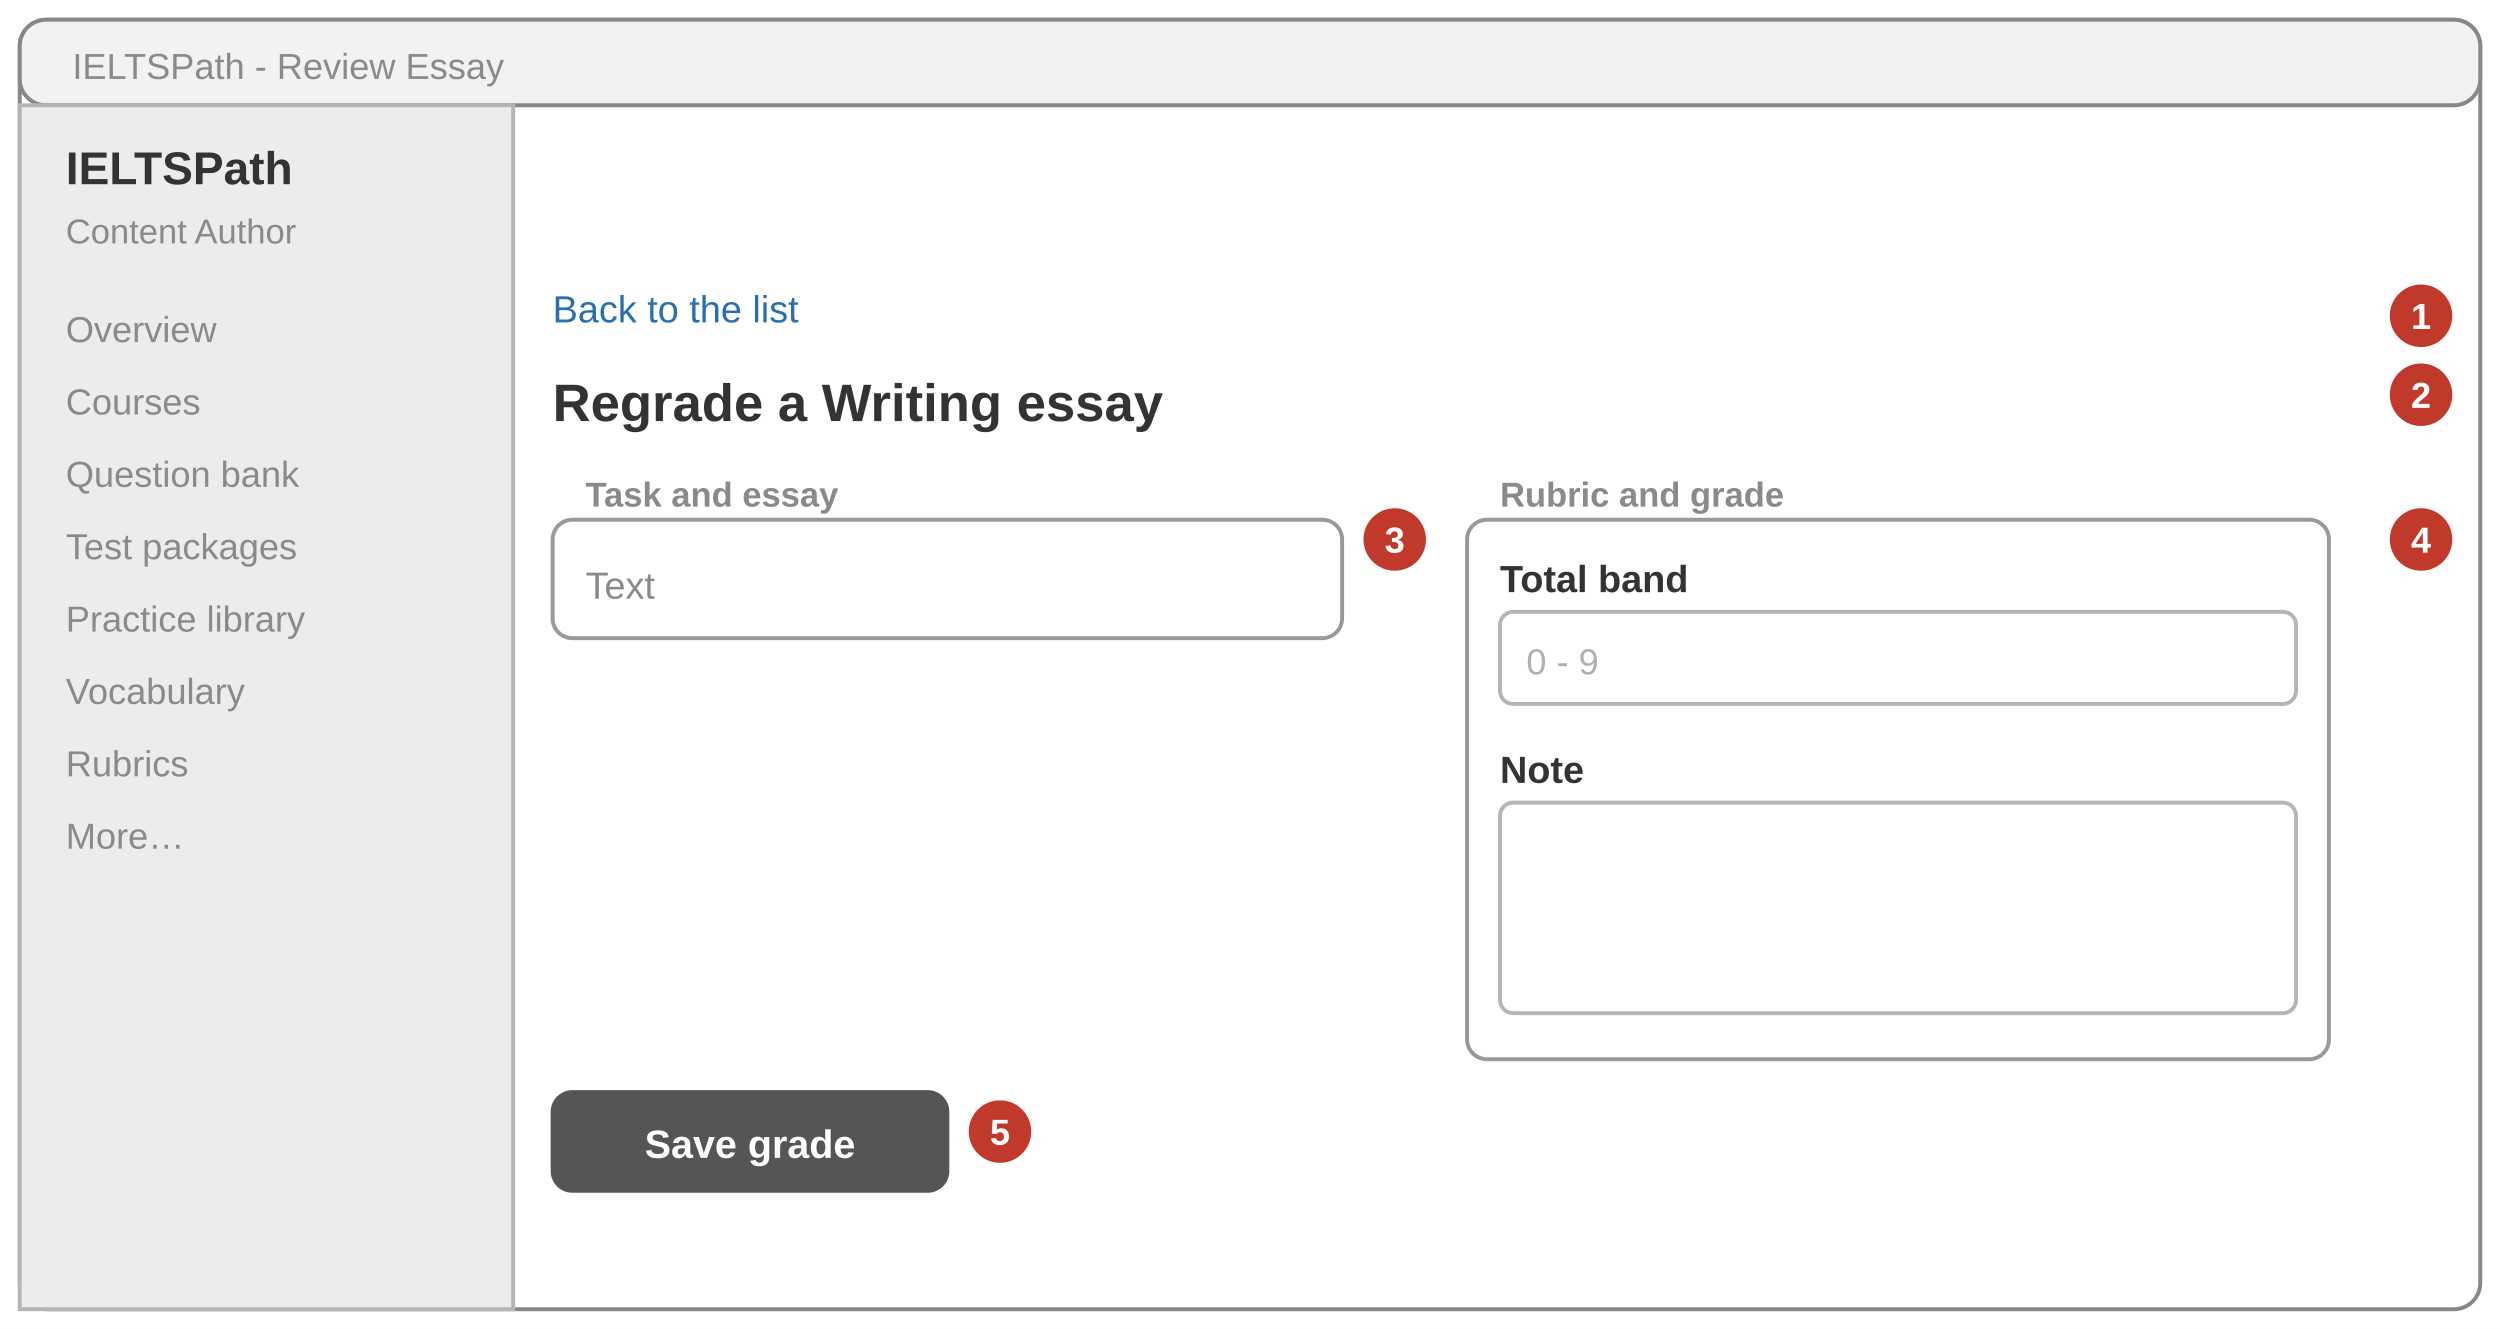
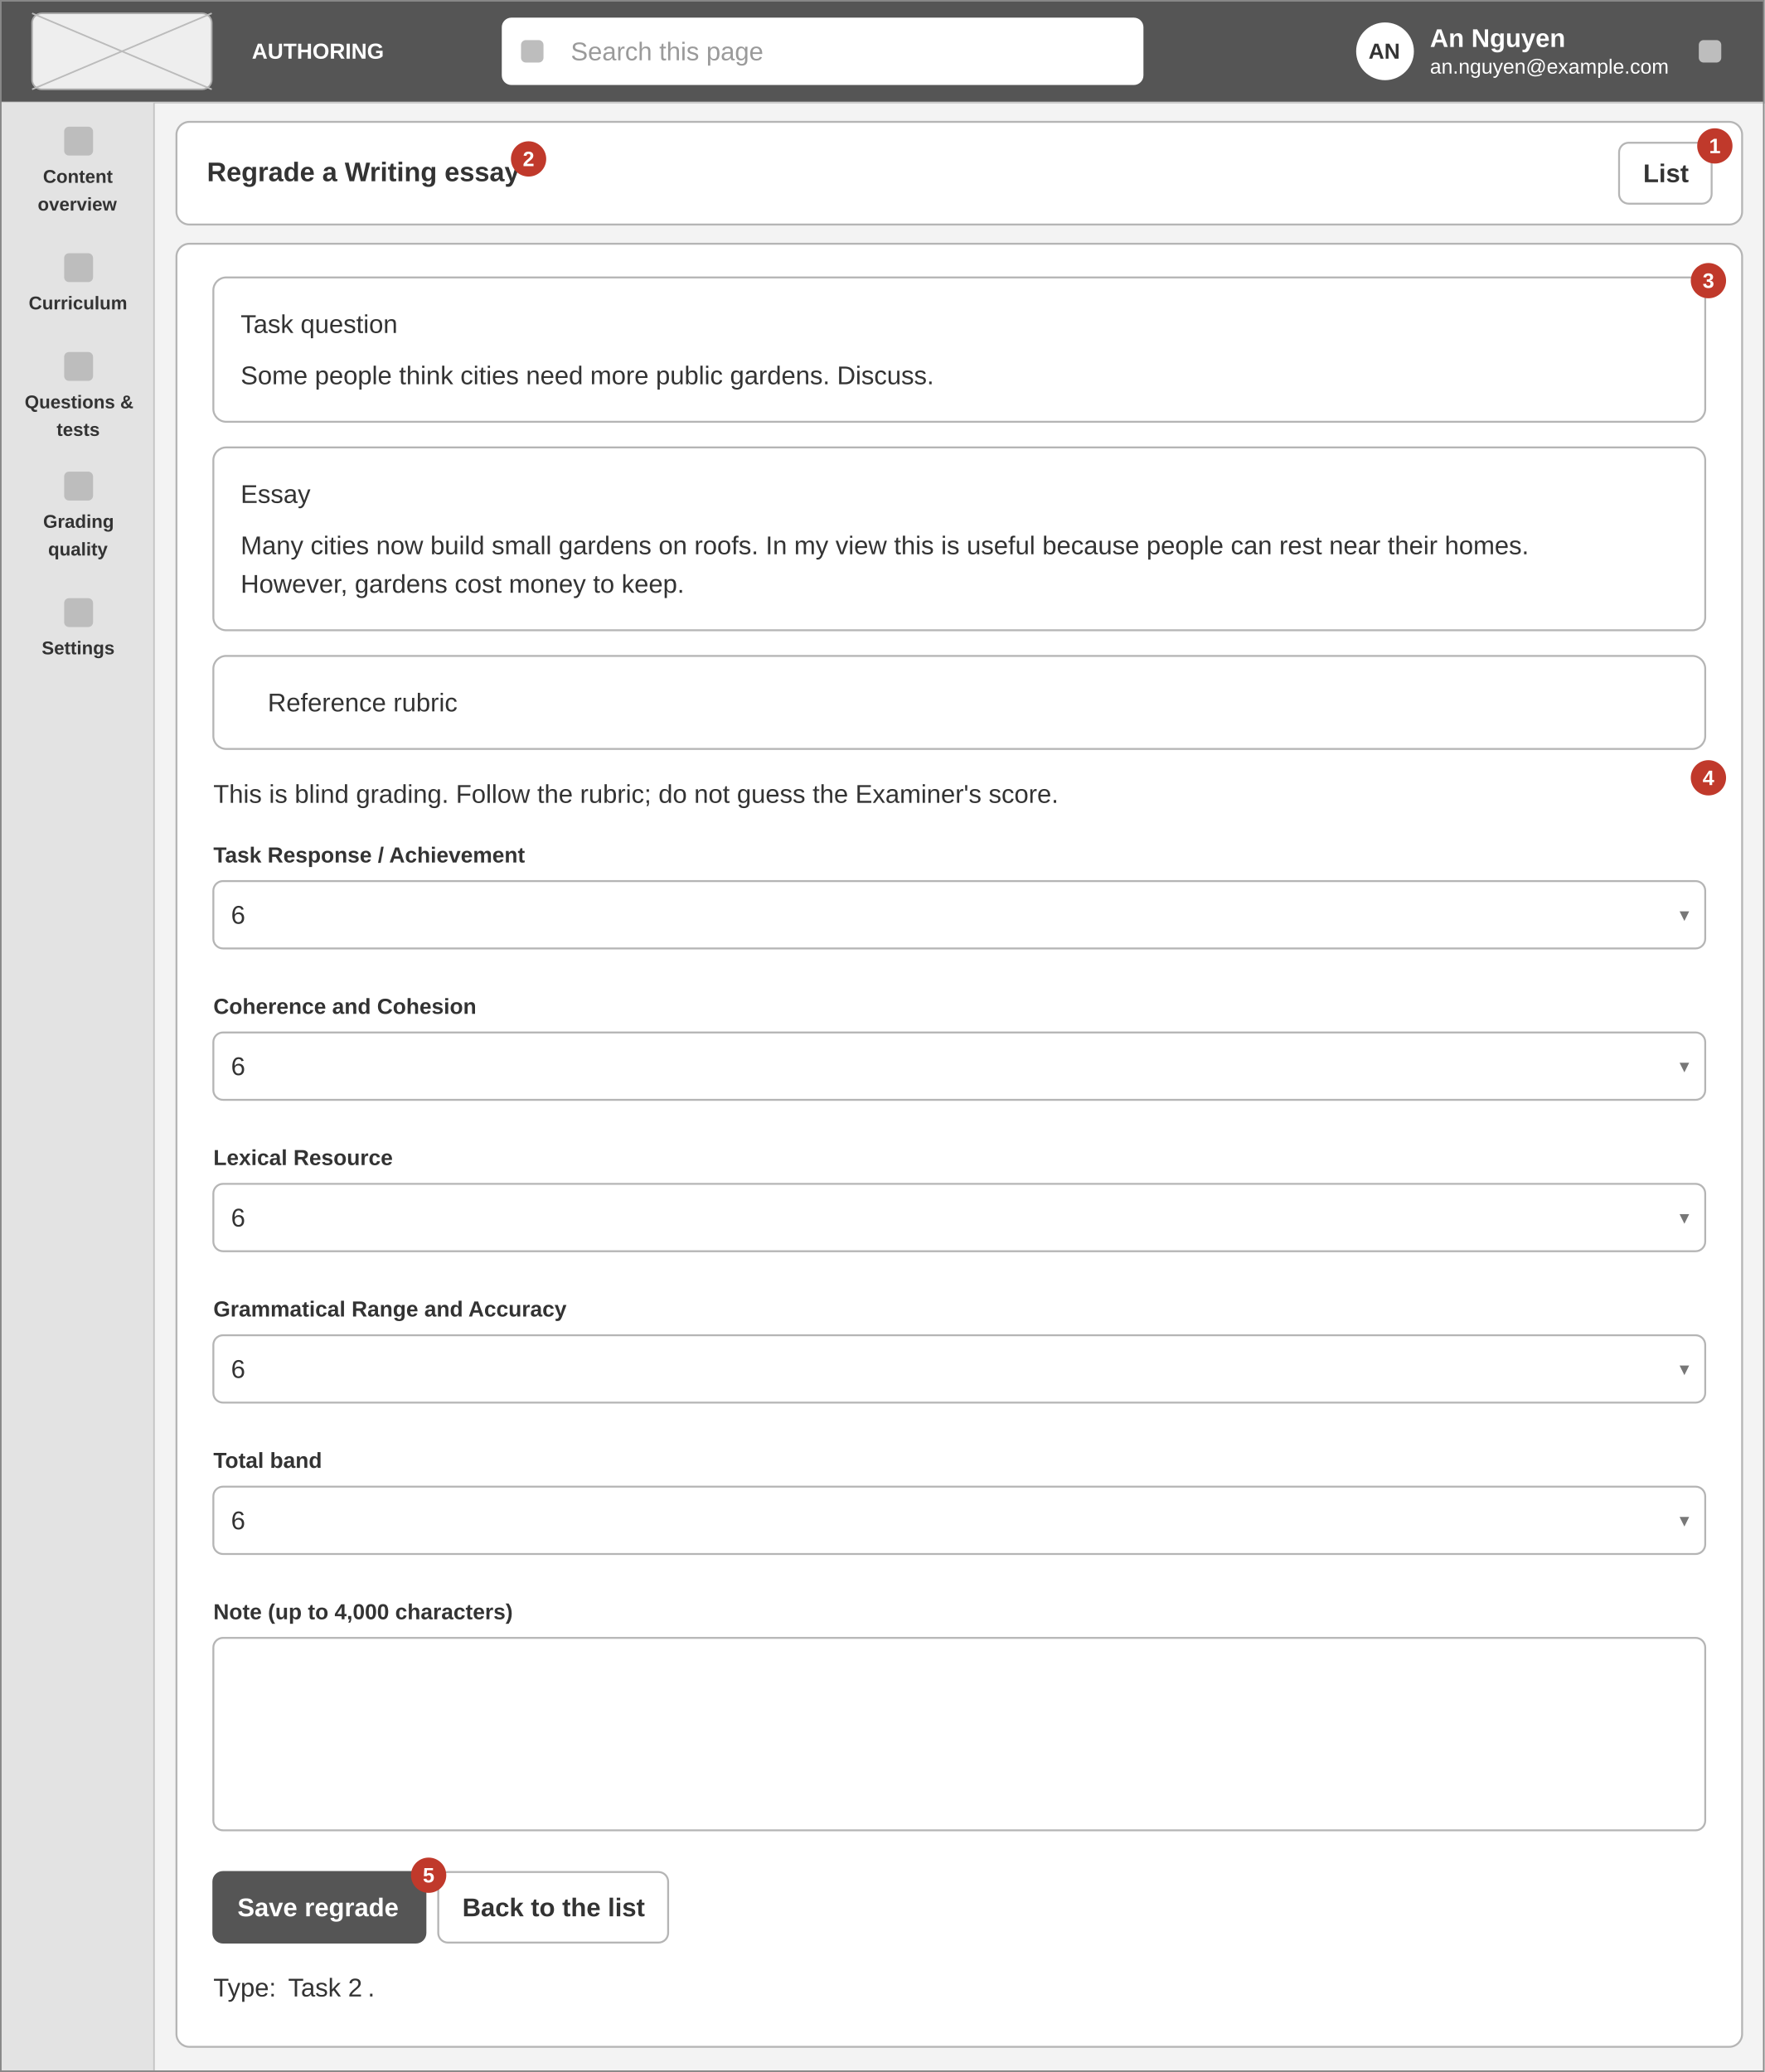
- <svg xmlns="http://www.w3.org/2000/svg" width="760" height="404" viewBox="0 0 760 404">
-   <rect width="760" height="404" fill="#ffffff" />
-   <rect x="6.0" y="6.0" width="748.0" height="392.0" rx="8" fill="#ffffff" stroke="#888888" stroke-width="1.2" />
-   <rect x="6.0" y="6.0" width="748.0" height="26.0" rx="8" fill="#f2f2f2" stroke="#888888" stroke-width="1.2" />
-   <text x="22.0" y="24.0" font-family="Segoe UI, Arial, sans-serif" font-size="11" font-weight="400" fill="#8a8a8a" text-anchor="start">IELTSPath  -  Review Essay</text>
-   <rect x="6.0" y="32.0" width="150.0" height="366.0" rx="0" fill="#ececec" stroke="#b5b5b5" stroke-width="1.2" />
-   <text x="20.0" y="56.0" font-family="Segoe UI, Arial, sans-serif" font-size="14" font-weight="700" fill="#333333" text-anchor="start">IELTSPath</text>
-   <text x="20.0" y="74.0" font-family="Segoe UI, Arial, sans-serif" font-size="10.5" font-weight="400" fill="#8a8a8a" text-anchor="start">Content Author</text>
-   <text x="20.0" y="104.0" font-family="Segoe UI, Arial, sans-serif" font-size="11" font-weight="400" fill="#8a8a8a" text-anchor="start">Overview</text>
-   <text x="20.0" y="126.0" font-family="Segoe UI, Arial, sans-serif" font-size="11" font-weight="400" fill="#8a8a8a" text-anchor="start">Courses</text>
-   <text x="20.0" y="148.0" font-family="Segoe UI, Arial, sans-serif" font-size="11" font-weight="400" fill="#8a8a8a" text-anchor="start">Question bank</text>
-   <text x="20.0" y="170.0" font-family="Segoe UI, Arial, sans-serif" font-size="11" font-weight="400" fill="#8a8a8a" text-anchor="start">Test packages</text>
-   <text x="20.0" y="192.0" font-family="Segoe UI, Arial, sans-serif" font-size="11" font-weight="400" fill="#8a8a8a" text-anchor="start">Practice library</text>
-   <text x="20.0" y="214.0" font-family="Segoe UI, Arial, sans-serif" font-size="11" font-weight="400" fill="#8a8a8a" text-anchor="start">Vocabulary</text>
-   <text x="20.0" y="236.0" font-family="Segoe UI, Arial, sans-serif" font-size="11" font-weight="400" fill="#8a8a8a" text-anchor="start">Rubrics</text>
-   <text x="20.0" y="258.0" font-family="Segoe UI, Arial, sans-serif" font-size="11" font-weight="400" fill="#8a8a8a" text-anchor="start">More…</text>
-   <text x="168.0" y="98.0" font-family="Segoe UI, Arial, sans-serif" font-size="11.5" font-weight="400" fill="#2a6fb0" text-anchor="start">Back to the list</text>
-   <circle cx="736.0" cy="96.0" r="9.5" fill="#c0392b" />
-   <text x="736.0" y="100.0" font-family="Segoe UI, Arial, sans-serif" font-size="11" font-weight="700" fill="#ffffff" text-anchor="middle">1</text>
-   <text x="168.0" y="128.0" font-family="Segoe UI, Arial, sans-serif" font-size="16" font-weight="700" fill="#333333" text-anchor="start">Regrade a Writing essay</text>
-   <circle cx="736.0" cy="120.0" r="9.5" fill="#c0392b" />
-   <text x="736.0" y="124.0" font-family="Segoe UI, Arial, sans-serif" font-size="11" font-weight="700" fill="#ffffff" text-anchor="middle">2</text>
-   <circle cx="424.0" cy="164.0" r="9.5" fill="#c0392b" />
-   <text x="424.0" y="168.0" font-family="Segoe UI, Arial, sans-serif" font-size="11" font-weight="700" fill="#ffffff" text-anchor="middle">3</text>
-   <text x="178.0" y="182.0" font-family="Segoe UI, Arial, sans-serif" font-size="11.5" font-weight="400" fill="#8a8a8a" text-anchor="start">Text</text>
-   <rect x="168.0" y="158.0" width="240.0" height="36.0" rx="6" fill="none" stroke="#999999" stroke-width="1.2" />
-   <text x="178.0" y="154.0" font-family="Segoe UI, Arial, sans-serif" font-size="10.5" font-weight="700" fill="#8a8a8a" text-anchor="start">Task and essay</text>
-   <circle cx="736.0" cy="164.0" r="9.5" fill="#c0392b" />
-   <text x="736.0" y="168.0" font-family="Segoe UI, Arial, sans-serif" font-size="11" font-weight="700" fill="#ffffff" text-anchor="middle">4</text>
-   <text x="456.0" y="180.0" font-family="Segoe UI, Arial, sans-serif" font-size="11.5" font-weight="600" fill="#333333" text-anchor="start">Total band</text>
-   <rect x="456.0" y="186.0" width="242.0" height="28.0" rx="4" fill="#ffffff" stroke="#b5b5b5" stroke-width="1.2" />
-   <text x="464.0" y="205.0" font-family="Segoe UI, Arial, sans-serif" font-size="11" font-weight="400" fill="#b0b0b0" text-anchor="start">0 - 9</text>
-   <text x="456.0" y="238.0" font-family="Segoe UI, Arial, sans-serif" font-size="11.5" font-weight="600" fill="#333333" text-anchor="start">Note</text>
-   <rect x="456.0" y="244.0" width="242.0" height="64.0" rx="4" fill="#ffffff" stroke="#b5b5b5" stroke-width="1.2" />
-   <text x="464.0" y="263.0" font-family="Segoe UI, Arial, sans-serif" font-size="11" font-weight="400" fill="#b0b0b0" text-anchor="start" />
-   <rect x="446.0" y="158.0" width="262.0" height="164.0" rx="6" fill="none" stroke="#999999" stroke-width="1.2" />
-   <text x="456.0" y="154.0" font-family="Segoe UI, Arial, sans-serif" font-size="10.5" font-weight="700" fill="#8a8a8a" text-anchor="start">Rubric and grade</text>
-   <rect x="168.0" y="332.0" width="120.0" height="30.0" rx="6" fill="#555555" stroke="#555555" stroke-width="1.2" />
-   <text x="228.0" y="352.0" font-family="Segoe UI, Arial, sans-serif" font-size="12" font-weight="700" fill="#ffffff" text-anchor="middle">Save grade</text>
-   <circle cx="304.0" cy="344.0" r="9.5" fill="#c0392b" />
-   <text x="304.0" y="348.0" font-family="Segoe UI, Arial, sans-serif" font-size="11" font-weight="700" fill="#ffffff" text-anchor="middle">5</text>
+ <svg xmlns="http://www.w3.org/2000/svg" width="1100" height="1292" viewBox="0 0 1100 1292">
+   <rect width="1100" height="1292" fill="#ffffff" />
+   <rect x="0.0" y="0.0" width="1100.0" height="1292.0" rx="0.0" fill="#ffffff" stroke="none" stroke-width="1.2" />
+   <rect x="0.0" y="0.0" width="1100.0" height="1292.0" rx="0.0" fill="#f3f3f3" stroke="none" stroke-width="1.2" />
+   <rect x="0.0" y="0.0" width="1100.0" height="64.0" rx="0.0" fill="#555555" stroke="#cccccc" stroke-width="1.2" />
+   <rect x="20.0" y="8.3" width="112.0" height="47.4" rx="6" fill="#eeeeee" stroke="#aaaaaa" />
+   <path d="M20.0 8.3L132.0 55.7M132.0 8.3L20.0 55.7" stroke="#bbbbbb" fill="none" />
+   <text x="157.0" y="36.6" font-family="Segoe UI, Arial, sans-serif" font-size="13.6" font-weight="700" fill="#ffffff" text-anchor="start" textLength="86.6" lengthAdjust="spacingAndGlyphs">AUTHORING</text>
+   <rect x="312.8" y="11.0" width="400.0" height="42.0" rx="6.0" fill="#ffffff" stroke="none" stroke-width="1.2" />
+   <rect x="324.8" y="25.0" width="14.0" height="14.0" rx="3" fill="#bdbdbd" />
+   <text x="355.8" y="37.6" font-family="Segoe UI, Arial, sans-serif" font-size="16" font-weight="400" fill="#9a9a9a" text-anchor="start">Search this page</text>
+   <rect x="845.4" y="14.0" width="36.0" height="36.0" rx="18.0" fill="#ffffff" stroke="none" stroke-width="1.2" />
+   <text x="853.1" y="36.6" font-family="Segoe UI, Arial, sans-serif" font-size="13.6" font-weight="700" fill="#333333" text-anchor="start">AN</text>
+   <text x="891.4" y="29.3" font-family="Segoe UI, Arial, sans-serif" font-size="16" font-weight="700" fill="#ffffff" text-anchor="start" textLength="86.8" lengthAdjust="spacingAndGlyphs">An Nguyen</text>
+   <text x="891.4" y="45.9" font-family="Segoe UI, Arial, sans-serif" font-size="12.8" font-weight="400" fill="#ffffff" text-anchor="start" textLength="156.6" lengthAdjust="spacingAndGlyphs">an.nguyen@example.com</text>
+   <rect x="1059.0" y="25.0" width="14.0" height="14.0" rx="3" fill="#bdbdbd" />
+   <rect x="0.0" y="64.0" width="96.0" height="1228.0" rx="0.0" fill="#e3e3e3" stroke="none" stroke-width="1.2" />
+   <line x1="96.0" y1="64.0" x2="96.0" y2="1292.0" stroke="#c4c4c4" />
+   <rect x="40.0" y="79.0" width="18.0" height="18.0" rx="3" fill="#bdbdbd" />
+   <text x="26.8" y="114.0" font-family="Segoe UI, Arial, sans-serif" font-size="11.52" font-weight="700" fill="#333333" text-anchor="start" textLength="44.4" lengthAdjust="spacingAndGlyphs">Content</text>
+   <text x="23.5" y="131.3" font-family="Segoe UI, Arial, sans-serif" font-size="11.52" font-weight="700" fill="#333333" text-anchor="start" textLength="51.0" lengthAdjust="spacingAndGlyphs">overview</text>
+   <rect x="40.0" y="157.9" width="18.0" height="18.0" rx="3" fill="#bdbdbd" />
+   <text x="17.9" y="192.9" font-family="Segoe UI, Arial, sans-serif" font-size="11.52" font-weight="700" fill="#333333" text-anchor="start" textLength="62.1" lengthAdjust="spacingAndGlyphs">Curriculum</text>
+   <rect x="40.0" y="219.5" width="18.0" height="18.0" rx="3" fill="#bdbdbd" />
+   <text x="15.4" y="254.6" font-family="Segoe UI, Arial, sans-serif" font-size="11.52" font-weight="700" fill="#333333" text-anchor="start" textLength="67.1" lengthAdjust="spacingAndGlyphs">Questions &amp;</text>
+   <text x="35.3" y="271.8" font-family="Segoe UI, Arial, sans-serif" font-size="11.52" font-weight="700" fill="#333333" text-anchor="start" textLength="27.4" lengthAdjust="spacingAndGlyphs">tests</text>
+   <rect x="40.0" y="294.1" width="18.0" height="18.0" rx="3" fill="#bdbdbd" />
+   <text x="26.9" y="329.1" font-family="Segoe UI, Arial, sans-serif" font-size="11.52" font-weight="700" fill="#333333" text-anchor="start" textLength="44.2" lengthAdjust="spacingAndGlyphs">Grading</text>
+   <text x="30.0" y="346.4" font-family="Segoe UI, Arial, sans-serif" font-size="11.52" font-weight="700" fill="#333333" text-anchor="start" textLength="38.0" lengthAdjust="spacingAndGlyphs">quality</text>
+   <rect x="40.0" y="373.0" width="18.0" height="18.0" rx="3" fill="#bdbdbd" />
+   <text x="26.0" y="408.0" font-family="Segoe UI, Arial, sans-serif" font-size="11.52" font-weight="700" fill="#333333" text-anchor="start" textLength="46.0" lengthAdjust="spacingAndGlyphs">Settings</text>
+   <rect x="110.0" y="76.0" width="976.0" height="64.0" rx="8.0" fill="#ffffff" stroke="#b5b5b5" stroke-width="1.2" />
+   <text x="129.0" y="113.0" font-family="Segoe UI, Arial, sans-serif" font-size="16.8" font-weight="700" fill="#333333" text-anchor="start" textLength="198.5" lengthAdjust="spacingAndGlyphs">Regrade a Writing essay</text>
+   <rect x="1009.3" y="89.0" width="57.7" height="38.0" rx="6.0" fill="#ffffff" stroke="#b5b5b5" stroke-width="1.2" />
+   <text x="1024.3" y="113.6" font-family="Segoe UI, Arial, sans-serif" font-size="16" font-weight="700" fill="#333333" text-anchor="start" textLength="27.7" lengthAdjust="spacingAndGlyphs">List</text>
+   <rect x="110.0" y="152.0" width="976.0" height="1124.3" rx="8.0" fill="#ffffff" stroke="#b5b5b5" stroke-width="1.2" />
+   <rect x="133.0" y="173.0" width="930.0" height="90.0" rx="8.0" fill="#ffffff" stroke="#b5b5b5" stroke-width="1.2" />
+   <text x="150.0" y="207.6" font-family="Segoe UI, Arial, sans-serif" font-size="16" font-weight="400" fill="#333333" text-anchor="start" textLength="105.1" lengthAdjust="spacingAndGlyphs">Task question</text>
+   <text x="150.0" y="239.6" font-family="Segoe UI, Arial, sans-serif" font-size="16" font-weight="400" fill="#333333" text-anchor="start" textLength="460.3" lengthAdjust="spacingAndGlyphs">Some people think cities need more public gardens. Discuss.</text>
+   <rect x="133.0" y="279.0" width="930.0" height="114.0" rx="8.0" fill="#ffffff" stroke="#b5b5b5" stroke-width="1.2" />
+   <text x="150.0" y="313.6" font-family="Segoe UI, Arial, sans-serif" font-size="16" font-weight="400" fill="#333333" text-anchor="start" textLength="44.3" lengthAdjust="spacingAndGlyphs">Essay</text>
+   <text x="150.0" y="345.6" font-family="Segoe UI, Arial, sans-serif" font-size="16" font-weight="400" fill="#333333" text-anchor="start" textLength="857.1" lengthAdjust="spacingAndGlyphs">Many cities now build small gardens on roofs. In my view this is useful because people can rest near their homes.</text>
+   <text x="150.0" y="369.6" font-family="Segoe UI, Arial, sans-serif" font-size="16" font-weight="400" fill="#333333" text-anchor="start" textLength="294.4" lengthAdjust="spacingAndGlyphs">However, gardens cost money to keep.</text>
+   <rect x="133.0" y="409.0" width="930.0" height="58.0" rx="8.0" fill="#ffffff" stroke="#b5b5b5" stroke-width="1.2" />
+   <text x="166.9" y="443.6" font-family="Segoe UI, Arial, sans-serif" font-size="16" font-weight="400" fill="#333333" text-anchor="start" textLength="126.2" lengthAdjust="spacingAndGlyphs">Reference rubric</text>
+   <text x="133.0" y="500.6" font-family="Segoe UI, Arial, sans-serif" font-size="16" font-weight="400" fill="#333333" text-anchor="start" textLength="562.8" lengthAdjust="spacingAndGlyphs">This is blind grading. Follow the rubric; do not guess the Examiner's score.</text>
+   <text x="133.0" y="537.8" font-family="Segoe UI, Arial, sans-serif" font-size="13.6" font-weight="700" fill="#333333" text-anchor="start" textLength="197.7" lengthAdjust="spacingAndGlyphs">Task Response / Achievement</text>
+   <rect x="133.0" y="549.4" width="930.0" height="42.0" rx="6.0" fill="#ffffff" stroke="#b5b5b5" stroke-width="1.2" />
+   <text x="144.0" y="576.0" font-family="Segoe UI, Arial, sans-serif" font-size="16" font-weight="400" fill="#333333" text-anchor="start">6</text>
+   <text x="1047.0" y="574.4" font-family="Segoe UI, Arial, sans-serif" font-size="12" font-weight="400" fill="#777777" text-anchor="start">▾</text>
+   <text x="133.0" y="632.2" font-family="Segoe UI, Arial, sans-serif" font-size="13.6" font-weight="700" fill="#333333" text-anchor="start" textLength="165.9" lengthAdjust="spacingAndGlyphs">Coherence and Cohesion</text>
+   <rect x="133.0" y="643.8" width="930.0" height="42.0" rx="6.0" fill="#ffffff" stroke="#b5b5b5" stroke-width="1.2" />
+   <text x="144.0" y="670.4" font-family="Segoe UI, Arial, sans-serif" font-size="16" font-weight="400" fill="#333333" text-anchor="start">6</text>
+   <text x="1047.0" y="668.8" font-family="Segoe UI, Arial, sans-serif" font-size="12" font-weight="400" fill="#777777" text-anchor="start">▾</text>
+   <text x="133.0" y="726.5" font-family="Segoe UI, Arial, sans-serif" font-size="13.6" font-weight="700" fill="#333333" text-anchor="start" textLength="111.5" lengthAdjust="spacingAndGlyphs">Lexical Resource</text>
+   <rect x="133.0" y="738.2" width="930.0" height="42.0" rx="6.0" fill="#ffffff" stroke="#b5b5b5" stroke-width="1.2" />
+   <text x="144.0" y="764.8" font-family="Segoe UI, Arial, sans-serif" font-size="16" font-weight="400" fill="#333333" text-anchor="start">6</text>
+   <text x="1047.0" y="763.2" font-family="Segoe UI, Arial, sans-serif" font-size="12" font-weight="400" fill="#777777" text-anchor="start">▾</text>
+   <text x="133.0" y="820.9" font-family="Segoe UI, Arial, sans-serif" font-size="13.6" font-weight="700" fill="#333333" text-anchor="start" textLength="222.4" lengthAdjust="spacingAndGlyphs">Grammatical Range and Accuracy</text>
+   <rect x="133.0" y="832.6" width="930.0" height="42.0" rx="6.0" fill="#ffffff" stroke="#b5b5b5" stroke-width="1.2" />
+   <text x="144.0" y="859.2" font-family="Segoe UI, Arial, sans-serif" font-size="16" font-weight="400" fill="#333333" text-anchor="start">6</text>
+   <text x="1047.0" y="857.6" font-family="Segoe UI, Arial, sans-serif" font-size="12" font-weight="400" fill="#777777" text-anchor="start">▾</text>
+   <text x="133.0" y="915.3" font-family="Segoe UI, Arial, sans-serif" font-size="13.6" font-weight="700" fill="#333333" text-anchor="start" textLength="69.1" lengthAdjust="spacingAndGlyphs">Total band</text>
+   <rect x="133.0" y="927.0" width="930.0" height="42.0" rx="6.0" fill="#ffffff" stroke="#b5b5b5" stroke-width="1.2" />
+   <text x="144.0" y="953.6" font-family="Segoe UI, Arial, sans-serif" font-size="16" font-weight="400" fill="#333333" text-anchor="start">6</text>
+   <text x="1047.0" y="952.0" font-family="Segoe UI, Arial, sans-serif" font-size="12" font-weight="400" fill="#777777" text-anchor="start">▾</text>
+   <text x="133.0" y="1009.7" font-family="Segoe UI, Arial, sans-serif" font-size="13.6" font-weight="700" fill="#333333" text-anchor="start" textLength="195.1" lengthAdjust="spacingAndGlyphs">Note (up to 4,000 characters)</text>
+   <rect x="133.0" y="1021.3" width="930.0" height="120.0" rx="6.0" fill="#ffffff" stroke="#b5b5b5" stroke-width="1.2" />
+   <rect x="133.0" y="1167.3" width="132.2" height="44.0" rx="6.0" fill="#555555" stroke="#555555" stroke-width="1.2" />
+   <text x="148.0" y="1194.9" font-family="Segoe UI, Arial, sans-serif" font-size="16" font-weight="700" fill="#ffffff" text-anchor="start" textLength="102.2" lengthAdjust="spacingAndGlyphs">Save regrade</text>
+   <rect x="273.2" y="1167.3" width="143.3" height="44.0" rx="6.0" fill="#ffffff" stroke="#b5b5b5" stroke-width="1.2" />
+   <text x="288.2" y="1194.9" font-family="Segoe UI, Arial, sans-serif" font-size="16" font-weight="700" fill="#333333" text-anchor="start" textLength="113.3" lengthAdjust="spacingAndGlyphs">Back to the list</text>
+   <text x="133.0" y="1244.9" font-family="Segoe UI, Arial, sans-serif" font-size="16" font-weight="400" fill="#333333" text-anchor="start" textLength="42.1" lengthAdjust="spacingAndGlyphs">Type:</text>
+   <text x="179.6" y="1244.9" font-family="Segoe UI, Arial, sans-serif" font-size="16" font-weight="400" fill="#333333" text-anchor="start" textLength="49.6" lengthAdjust="spacingAndGlyphs">Task 2</text>
+   <text x="229.2" y="1244.9" font-family="Segoe UI, Arial, sans-serif" font-size="16" font-weight="400" fill="#333333" text-anchor="start">.</text>
+   <circle cx="1069.0" cy="91.0" r="11" fill="#c0392b" />
+   <text x="1069.0" y="95.5" font-family="Segoe UI, Arial, sans-serif" font-size="13" font-weight="700" fill="#ffffff" text-anchor="middle">1</text>
+   <circle cx="329.5" cy="99.1" r="11" fill="#c0392b" />
+   <text x="329.5" y="103.6" font-family="Segoe UI, Arial, sans-serif" font-size="13" font-weight="700" fill="#ffffff" text-anchor="middle">2</text>
+   <circle cx="1065.0" cy="175.0" r="11" fill="#c0392b" />
+   <text x="1065.0" y="179.5" font-family="Segoe UI, Arial, sans-serif" font-size="13" font-weight="700" fill="#ffffff" text-anchor="middle">3</text>
+   <circle cx="1065.0" cy="485.0" r="11" fill="#c0392b" />
+   <text x="1065.0" y="489.5" font-family="Segoe UI, Arial, sans-serif" font-size="13" font-weight="700" fill="#ffffff" text-anchor="middle">4</text>
+   <circle cx="267.2" cy="1169.3" r="11" fill="#c0392b" />
+   <text x="267.2" y="1173.8" font-family="Segoe UI, Arial, sans-serif" font-size="13" font-weight="700" fill="#ffffff" text-anchor="middle">5</text>
+   <rect x="0.5" y="0.5" width="1099" height="1291" fill="none" stroke="#888888" />
</svg>
